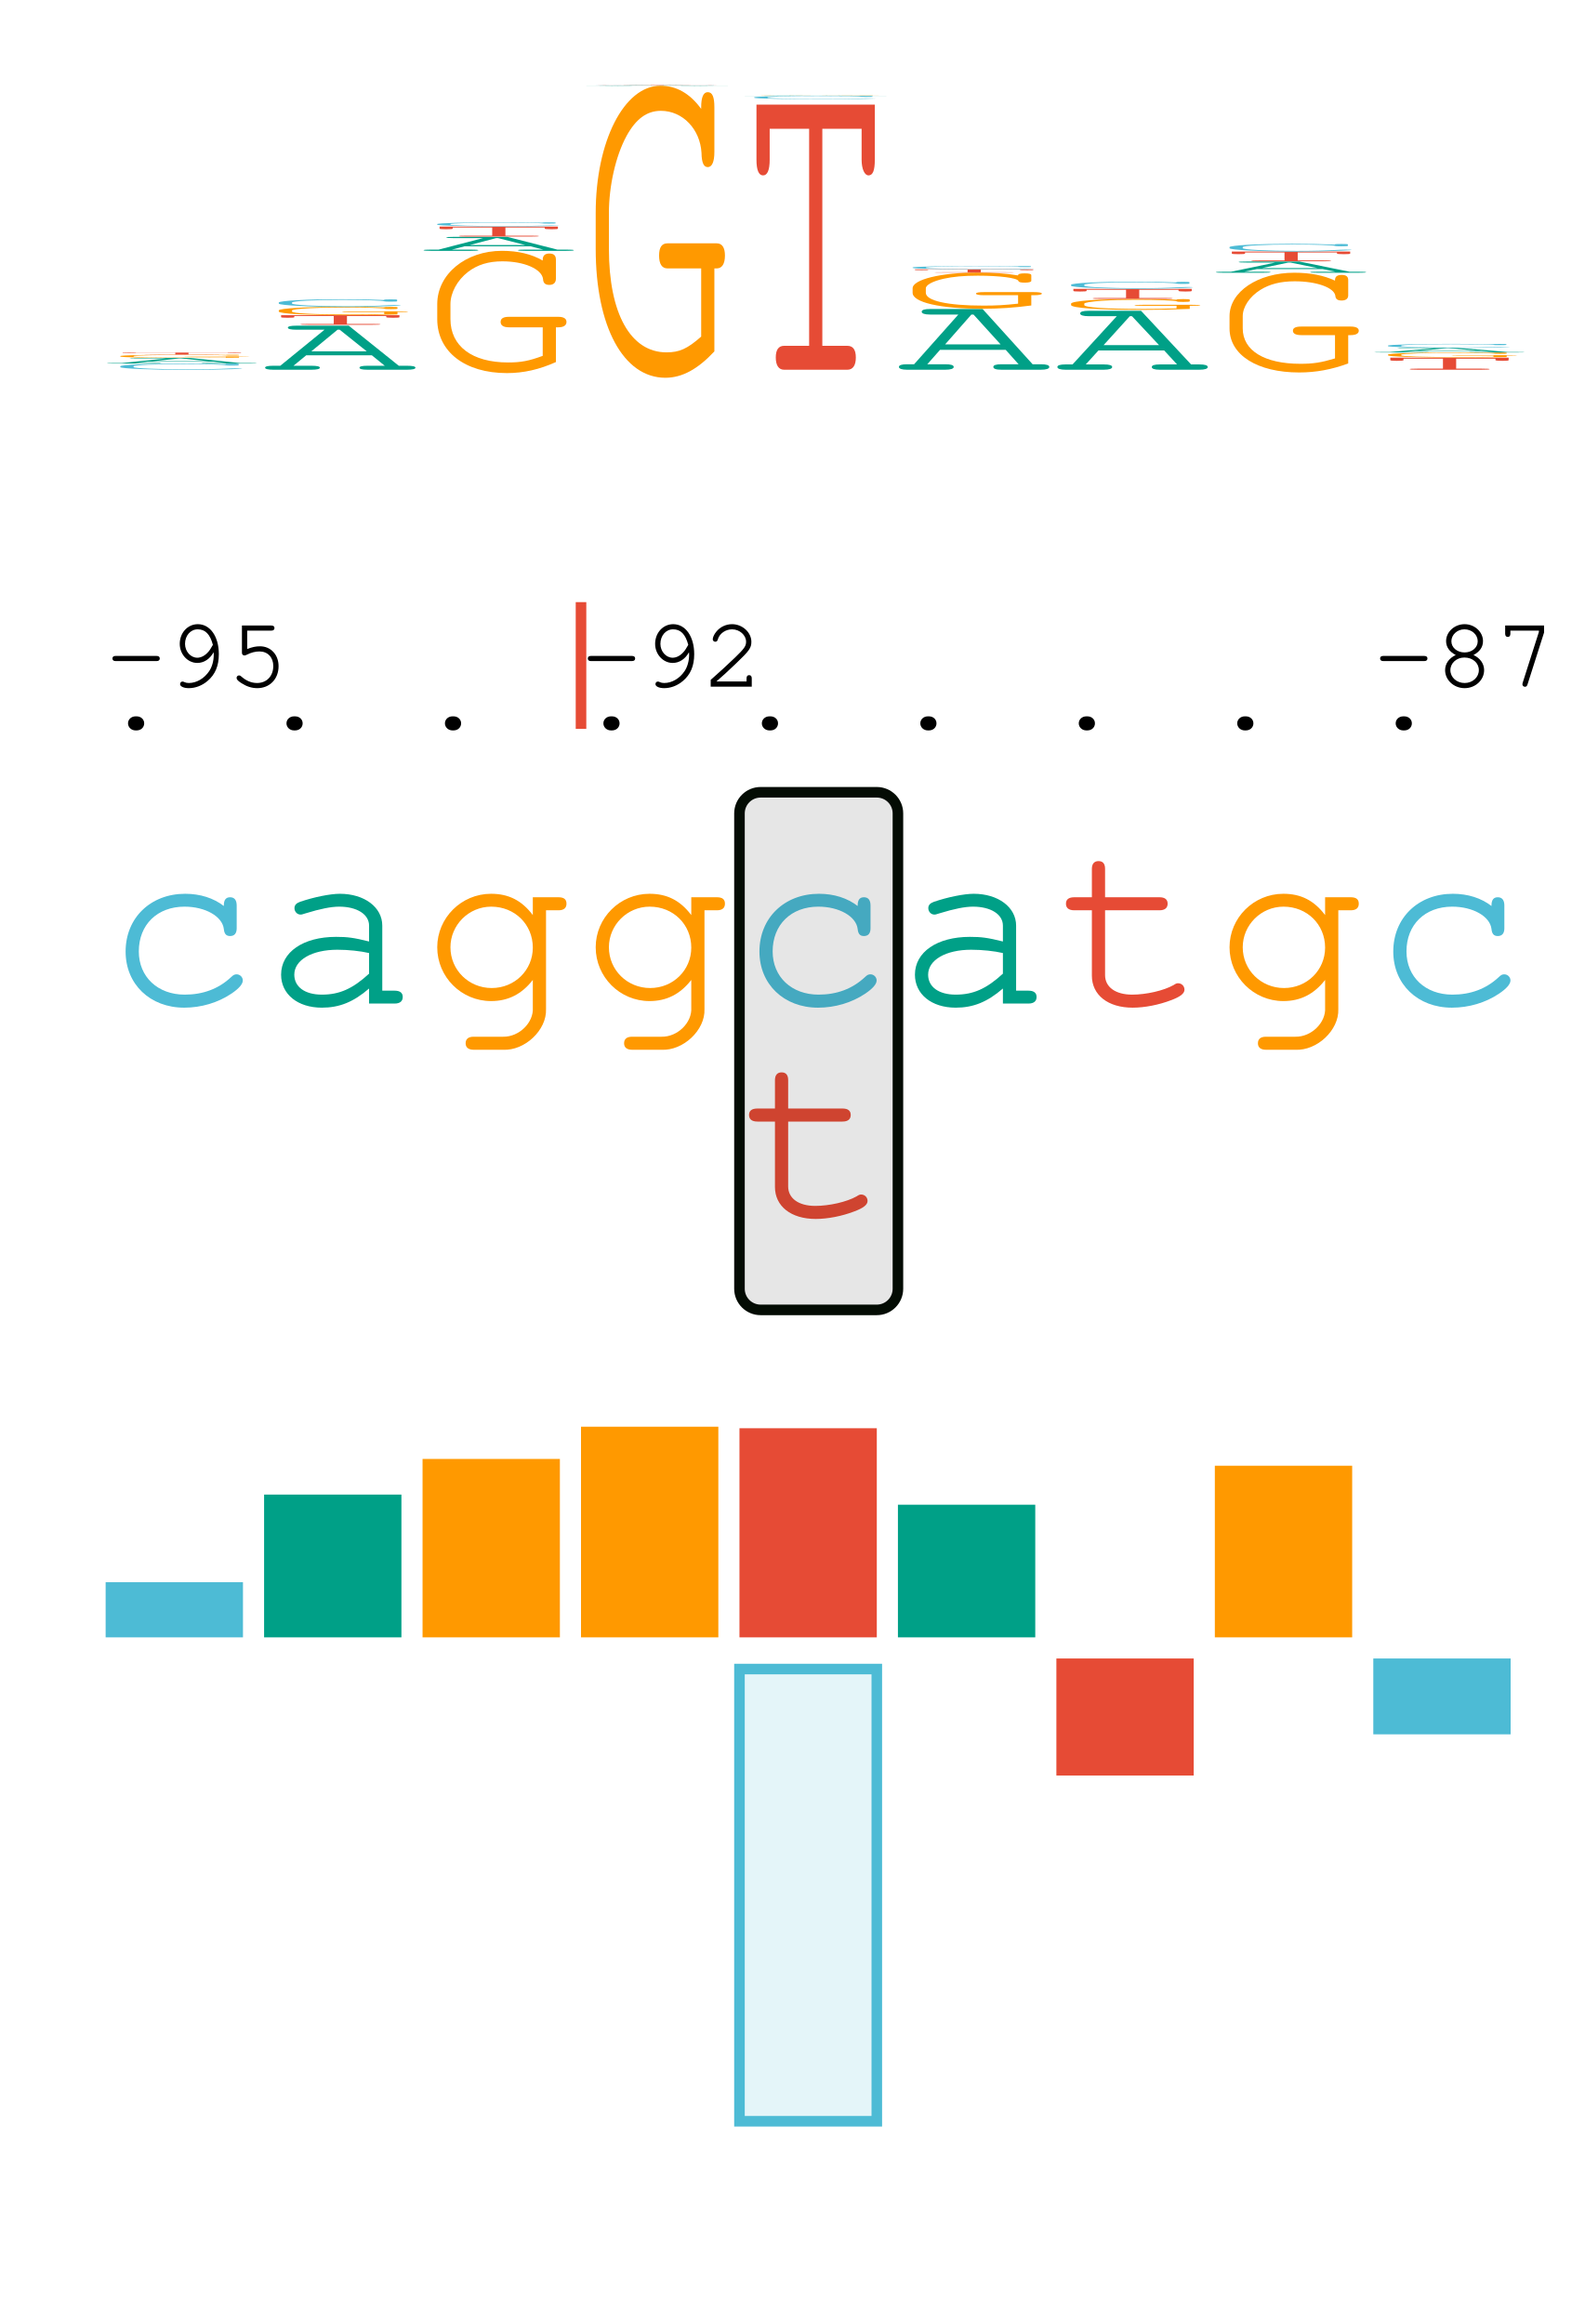
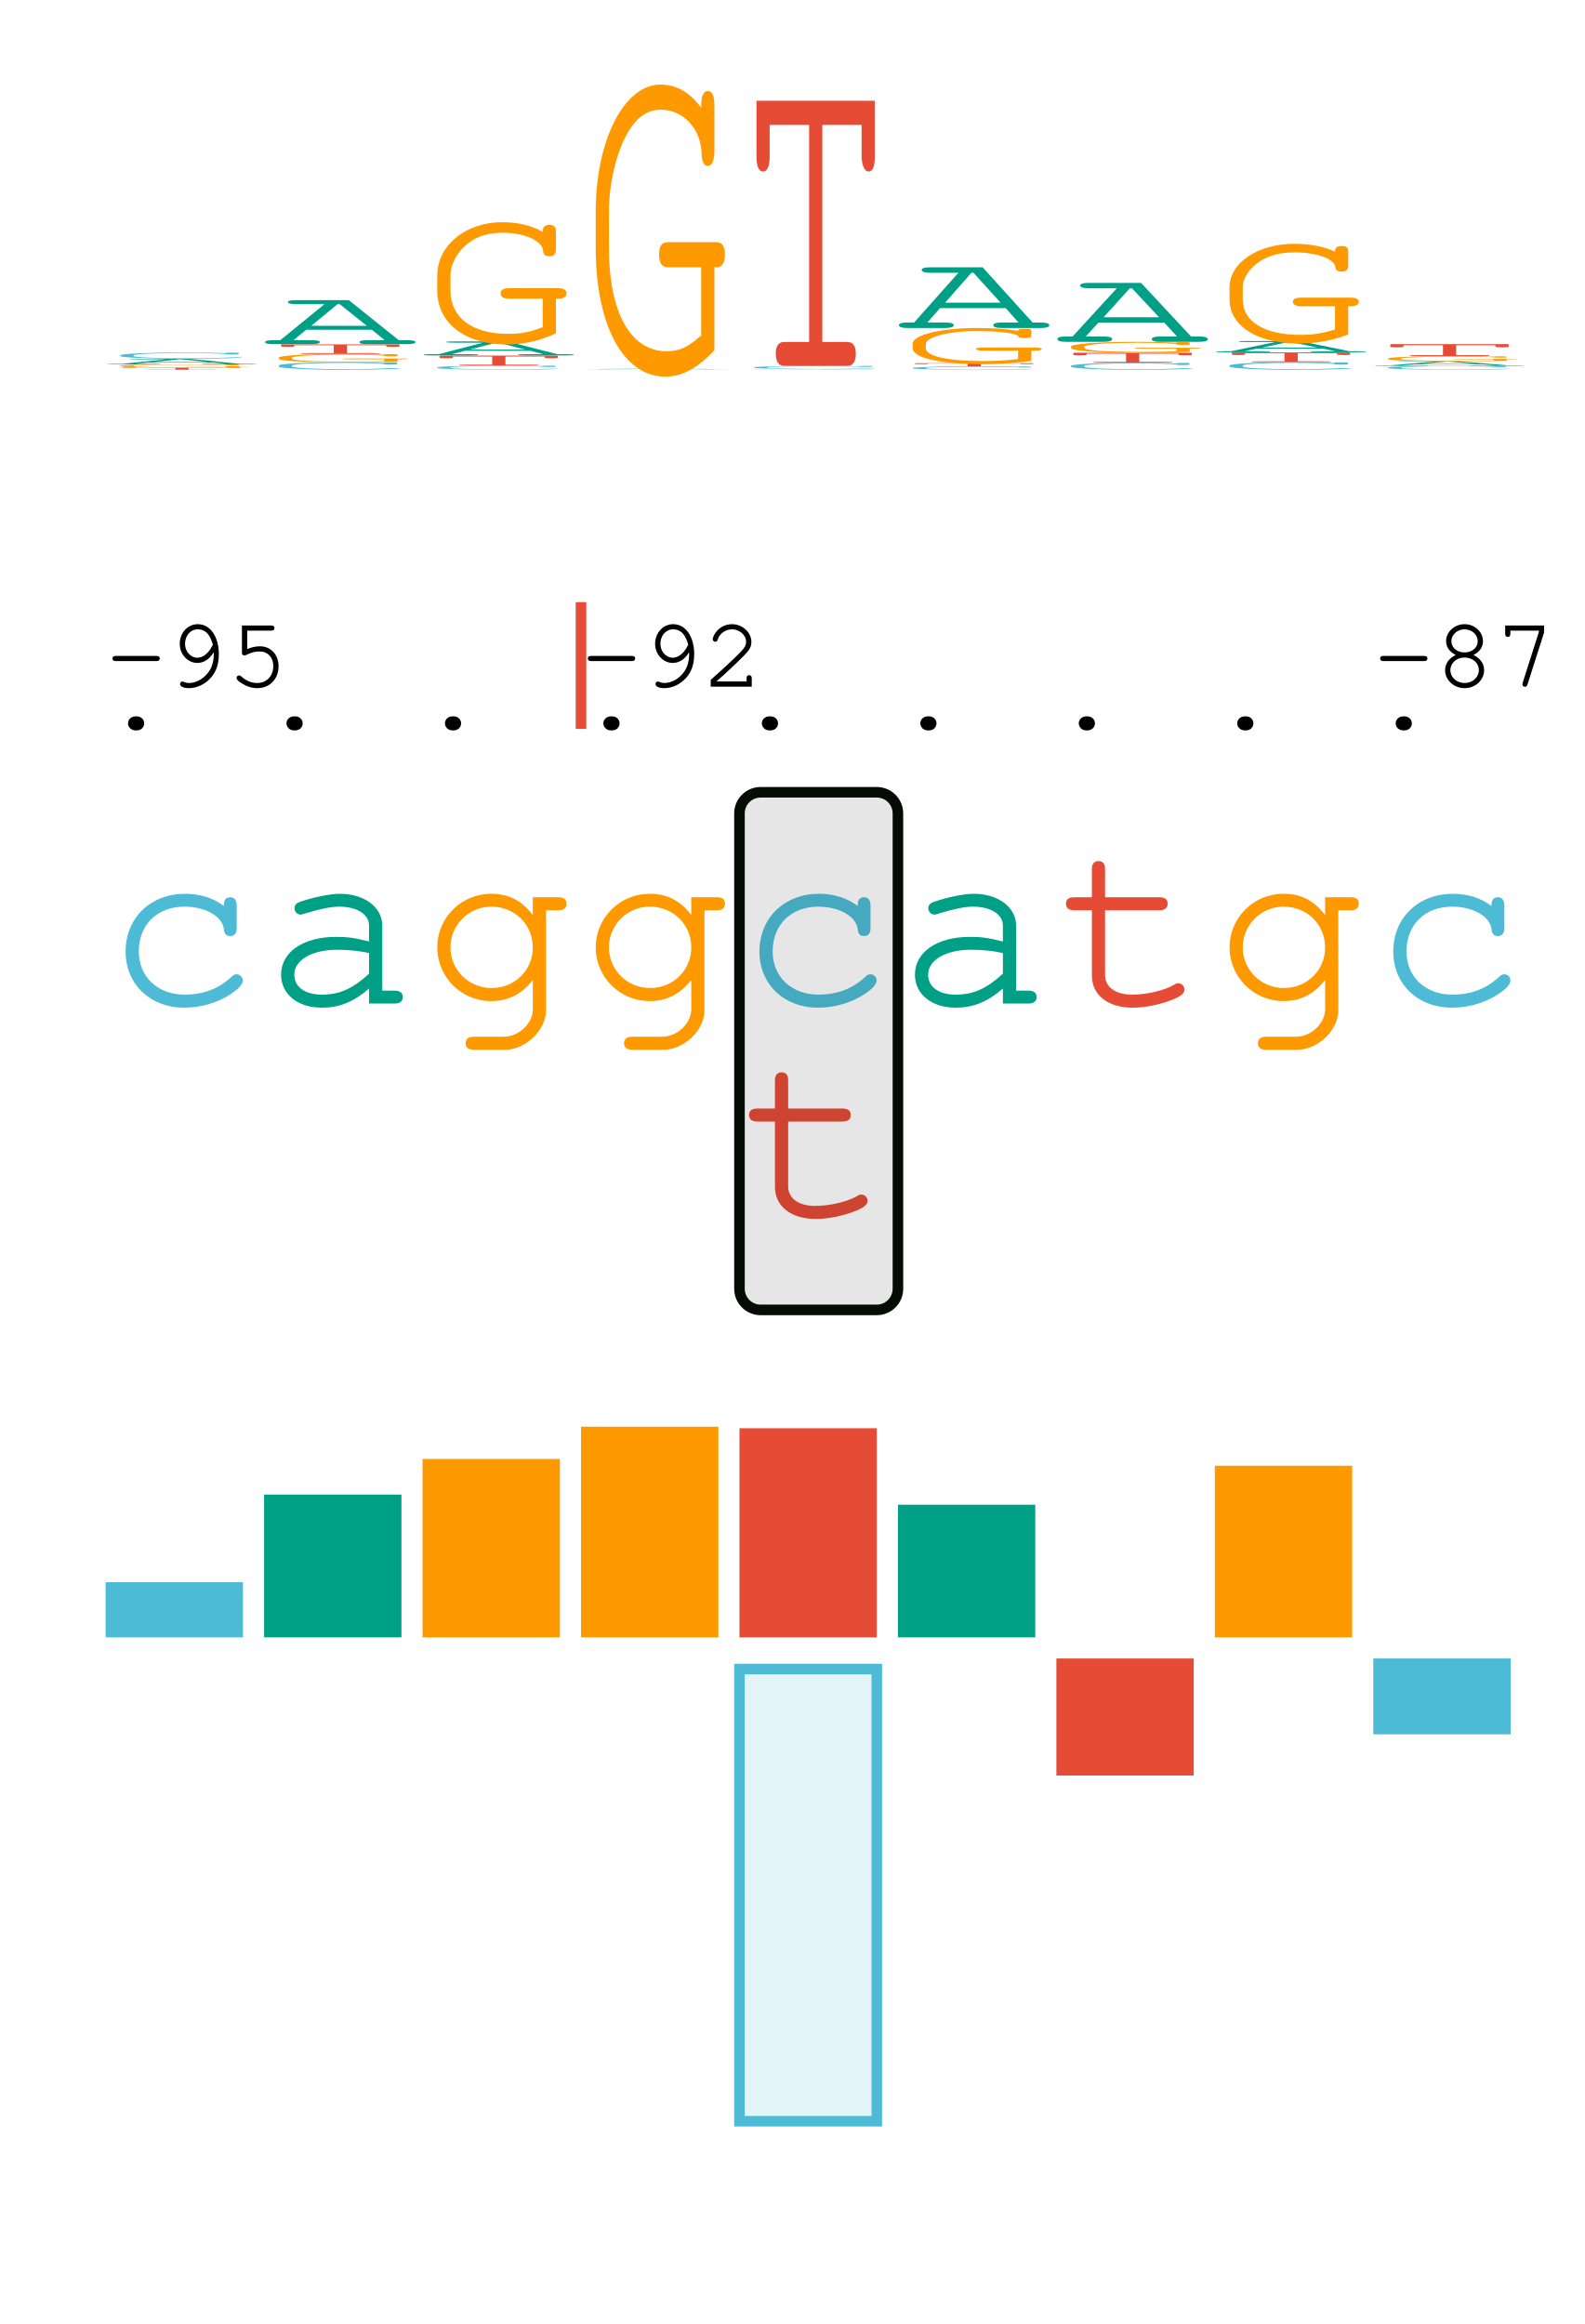
<svg xmlns="http://www.w3.org/2000/svg" width="150" height="220">
  <style>
        text { font: 24px courier, monospace; }
        text.t20 { font: 20px courier, monospace; }
        text.t14 { font: 14px courier, monospace; }
        text.t12 { font: 12px courier, monospace; }
    </style>
  <g>
-     <g transform="translate(10,35) scale(1,0.042389)">
+     <g transform="translate(10,35) scale(1,0.014523)">
+       <text x="0" y="0" fill="#e64b35">T</text>
+     </g>
+     <g transform="translate(10,34.79968) scale(1,0.021962)">
+       <text x="0" y="0" fill="#ff9900">G</text>
+     </g>
+     <g transform="translate(10,34.49675) scale(1,0.039201)">
+       <text x="0" y="0" fill="#00A087">A</text>
+     </g>
+     <g transform="translate(10,33.95604) scale(1,0.042389)">
      <text x="0" y="0" fill="#4dbbd5">C</text>
    </g>
-     <g transform="translate(10,34.41532) scale(1,0.039201)">
+     <g transform="translate(25,35) scale(1,0.05173)">
+       <text x="0" y="0" fill="#4dbbd5">C</text>
+     </g>
+     <g transform="translate(25,34.28648) scale(1,0.056565)">
+       <text x="0" y="0" fill="#ff9900">G</text>
+     </g>
+     <g transform="translate(25,33.50627) scale(1,0.067201)">
+       <text x="0" y="0" fill="#e64b35">T</text>
+     </g>
+     <g transform="translate(25,32.57936) scale(1,0.308449)">
      <text x="0" y="0" fill="#00A087">A</text>
    </g>
-     <g transform="translate(10,33.87461) scale(1,0.021962)">
+     <g transform="translate(40,35) scale(1,0.02834)">
+       <text x="0" y="0" fill="#4dbbd5">C</text>
+     </g>
+     <g transform="translate(40,34.6091) scale(1,0.069838)">
+       <text x="0" y="0" fill="#e64b35">T</text>
+     </g>
+     <g transform="translate(40,33.64583) scale(1,0.098177)">
+       <text x="0" y="0" fill="#00A087">A</text>
+     </g>
+     <g transform="translate(40,32.29166) scale(1,0.815783)">
      <text x="0" y="0" fill="#ff9900">G</text>
    </g>
-     <g transform="translate(10,33.57169) scale(1,0.014523)">
+     <g transform="translate(55,35) scale(1,0.001956)">
+       <text x="0" y="0" fill="#4dbbd5">C</text>
+     </g>
+     <g transform="translate(55,34.97301) scale(1,0.001956)">
      <text x="0" y="0" fill="#e64b35">T</text>
    </g>
-     <g transform="translate(25,35) scale(1,0.308449)">
+     <g transform="translate(55,34.94603) scale(1,0.003913)">
      <text x="0" y="0" fill="#00A087">A</text>
    </g>
-     <g transform="translate(25,30.74554) scale(1,0.067201)">
+     <g transform="translate(55,34.89206) scale(1,1.948552)">
+       <text x="0" y="0" fill="#ff9900">G</text>
+     </g>
+     <g transform="translate(70,35) scale(1,0.001883)">
+       <text x="0" y="0" fill="#00A087">A</text>
+     </g>
+     <g transform="translate(70,34.97402) scale(1,0.001883)">
+       <text x="0" y="0" fill="#ff9900">G</text>
+     </g>
+     <g transform="translate(70,34.94804) scale(1,0.022601)">
+       <text x="0" y="0" fill="#4dbbd5">C</text>
+     </g>
+     <g transform="translate(70,34.6363) scale(1,1.857075)">
      <text x="0" y="0" fill="#e64b35">T</text>
    </g>
-     <g transform="translate(25,29.81863) scale(1,0.056565)">
+     <g transform="translate(85,35) scale(1,0.022084)">
+       <text x="0" y="0" fill="#4dbbd5">C</text>
+     </g>
+     <g transform="translate(85,34.69539) scale(1,0.022797)">
+       <text x="0" y="0" fill="#e64b35">T</text>
+     </g>
+     <g transform="translate(85,34.38096) scale(1,0.241501)">
      <text x="0" y="0" fill="#ff9900">G</text>
    </g>
-     <g transform="translate(25,29.03842) scale(1,0.05173)">
+     <g transform="translate(85,31.04991) scale(1,0.425298)">
+       <text x="0" y="0" fill="#00A087">A</text>
+     </g>
+     <g transform="translate(100,35) scale(1,0.047735)">
      <text x="0" y="0" fill="#4dbbd5">C</text>
    </g>
-     <g transform="translate(40,35) scale(1,0.815783)">
+     <g transform="translate(100,34.34159) scale(1,0.070092)">
+       <text x="0" y="0" fill="#e64b35">T</text>
+     </g>
+     <g transform="translate(100,33.3748) scale(1,0.073717)">
      <text x="0" y="0" fill="#ff9900">G</text>
    </g>
-     <g transform="translate(40,23.74782) scale(1,0.098177)">
+     <g transform="translate(100,32.358) scale(1,0.412697)">
      <text x="0" y="0" fill="#00A087">A</text>
    </g>
-     <g transform="translate(40,22.39365) scale(1,0.069838)">
+     <g transform="translate(115,35) scale(1,0.051793)">
+       <text x="0" y="0" fill="#4dbbd5">C</text>
+     </g>
+     <g transform="translate(115,34.28562) scale(1,0.068194)">
      <text x="0" y="0" fill="#e64b35">T</text>
    </g>
-     <g transform="translate(40,21.43037) scale(1,0.02834)">
+     <g transform="translate(115,33.34501) scale(1,0.078552)">
+       <text x="0" y="0" fill="#00A087">A</text>
+     </g>
+     <g transform="translate(115,32.26153) scale(1,0.665538)">
+       <text x="0" y="0" fill="#ff9900">G</text>
+     </g>
+     <g transform="translate(130,35) scale(1,0.026966)">
      <text x="0" y="0" fill="#4dbbd5">C</text>
    </g>
-     <g transform="translate(55,35) scale(1,1.948552)">
+     <g transform="translate(130,34.62806) scale(1,0.031756)">
+       <text x="0" y="0" fill="#00A087">A</text>
+     </g>
+     <g transform="translate(130,34.19004) scale(1,0.033885)">
      <text x="0" y="0" fill="#ff9900">G</text>
    </g>
-     <g transform="translate(55,8.123419) scale(1,0.003913)">
-       <text x="0" y="0" fill="#00A087">A</text>
-     </g>
-     <g transform="translate(55,8.06945) scale(1,0.001956)">
-       <text x="0" y="0" fill="#4dbbd5">C</text>
-     </g>
-     <g transform="translate(55,8.042465) scale(1,0.001956)">
+     <g transform="translate(130,33.72267) scale(1,0.084801)">
      <text x="0" y="0" fill="#e64b35">T</text>
-     </g>
-     <g transform="translate(70,35) scale(1,1.857075)">
-       <text x="0" y="0" fill="#e64b35">T</text>
-     </g>
-     <g transform="translate(70,9.385177) scale(1,0.022601)">
-       <text x="0" y="0" fill="#4dbbd5">C</text>
-     </g>
-     <g transform="translate(70,9.073434) scale(1,0.001883)">
-       <text x="0" y="0" fill="#00A087">A</text>
-     </g>
-     <g transform="translate(70,9.047456) scale(1,0.001883)">
-       <text x="0" y="0" fill="#ff9900">G</text>
-     </g>
-     <g transform="translate(85,35) scale(1,0.425298)">
-       <text x="0" y="0" fill="#00A087">A</text>
-     </g>
-     <g transform="translate(85,29.13382) scale(1,0.241501)">
-       <text x="0" y="0" fill="#ff9900">G</text>
-     </g>
-     <g transform="translate(85,25.80277) scale(1,0.022797)">
-       <text x="0" y="0" fill="#e64b35">T</text>
-     </g>
-     <g transform="translate(85,25.48834) scale(1,0.022084)">
-       <text x="0" y="0" fill="#4dbbd5">C</text>
-     </g>
-     <g transform="translate(100,35) scale(1,0.412697)">
-       <text x="0" y="0" fill="#00A087">A</text>
-     </g>
-     <g transform="translate(100,29.30763) scale(1,0.073717)">
-       <text x="0" y="0" fill="#ff9900">G</text>
-     </g>
-     <g transform="translate(100,28.29083) scale(1,0.070092)">
-       <text x="0" y="0" fill="#e64b35">T</text>
-     </g>
-     <g transform="translate(100,27.32405) scale(1,0.047735)">
-       <text x="0" y="0" fill="#4dbbd5">C</text>
-     </g>
-     <g transform="translate(115,35) scale(1,0.665538)">
-       <text x="0" y="0" fill="#ff9900">G</text>
-     </g>
-     <g transform="translate(115,25.82017) scale(1,0.078552)">
-       <text x="0" y="0" fill="#00A087">A</text>
-     </g>
-     <g transform="translate(115,24.73668) scale(1,0.068194)">
-       <text x="0" y="0" fill="#e64b35">T</text>
-     </g>
-     <g transform="translate(115,23.79608) scale(1,0.051793)">
-       <text x="0" y="0" fill="#4dbbd5">C</text>
-     </g>
-     <g transform="translate(130,35) scale(1,0.084801)">
-       <text x="0" y="0" fill="#e64b35">T</text>
-     </g>
-     <g transform="translate(130,33.83034) scale(1,0.033885)">
-       <text x="0" y="0" fill="#ff9900">G</text>
-     </g>
-     <g transform="translate(130,33.36296) scale(1,0.031756)">
-       <text x="0" y="0" fill="#00A087">A</text>
-     </g>
-     <g transform="translate(130,32.92495) scale(1,0.026966)">
-       <text x="0" y="0" fill="#4dbbd5">C</text>
    </g>
    <g transform="translate(10,65) scale(0.4,0.4) ">
      <text x="0" y="0" fill="black">-95</text>
    </g>
    <g transform="translate(10,69) scale(0.4,0.4) ">
      <text x="0" y="0" fill="black">.</text>
    </g>
    <g transform="translate(25,69) scale(0.4,0.4) ">
      <text x="0" y="0" fill="black">.</text>
    </g>
    <g transform="translate(40,69) scale(0.4,0.4) ">
      <text x="0" y="0" fill="black">.</text>
    </g>
    <g transform="translate(55,65) scale(0.4,0.4) ">
      <text x="0" y="0" fill="black">-92</text>
    </g>
    <g transform="translate(55,69) scale(0.4,0.4) ">
      <text x="0" y="0" fill="black">.</text>
    </g>
    <g transform="translate(70,69) scale(0.4,0.4) ">
      <text x="0" y="0" fill="black">.</text>
    </g>
    <g transform="translate(85,69) scale(0.4,0.4) ">
      <text x="0" y="0" fill="black">.</text>
    </g>
    <g transform="translate(100,69) scale(0.4,0.4) ">
      <text x="0" y="0" fill="black">.</text>
    </g>
    <g transform="translate(115,69) scale(0.4,0.4) ">
      <text x="0" y="0" fill="black">.</text>
    </g>
    <g transform="translate(130,65) scale(0.4,0.4) ">
      <text x="0" y="0" fill="black">-87</text>
    </g>
    <g transform="translate(130,69) scale(0.4,0.4) ">
      <text x="0" y="0" fill="black">.</text>
    </g>
    <line x1="55" y1="57" x2="55" y2="69" stroke="#e64b35" />
    <text x="10" y="95" fill="#4dbbd5">c</text>
    <text x="25" y="95" fill="#00A087">a</text>
    <text x="40" y="95" fill="#ff9900">g</text>
    <text x="55" y="95" fill="#ff9900">g</text>
    <text x="70" y="95" fill="#4dbbd5">c</text>
    <text x="85" y="95" fill="#00A087">a</text>
    <text x="100" y="95" fill="#e64b35">t</text>
    <text x="115" y="95" fill="#ff9900">g</text>
    <text x="130" y="95" fill="#4dbbd5">c</text>
    <text x="70" y="115" fill="#e64b35">t</text>
    <rect x="70" y="75" width="15" height="49" rx="2" fill-opacity="0.1" style="stroke-width:1; stroke:rgb(4, 12, 4);" />
    <rect x="10" y="149.779" width="13" height="5.221" style="fill:#4dbbd5" />
    <rect x="25" y="141.484" width="13" height="13.516" style="fill:#00A087" />
    <rect x="40" y="138.111" width="13" height="16.889" style="fill:#ff9900" />
    <rect x="55" y="135.058" width="13" height="19.942" style="fill:#ff9900" />
    <rect x="70" y="158" width="13" height="42.808" style="stroke:#4dbbd5;stroke-width:1;fill:#4dbbd5;fill-opacity:0.15" />
    <rect x="70" y="135.203" width="13" height="19.797" style="fill:#e64b35" />
    <rect x="85" y="142.442" width="13" height="12.558" style="fill:#00A087" />
    <rect x="100" y="157" width="13" height="11.078" style="fill:#e64b35" />
    <rect x="115" y="138.752" width="13" height="16.248" style="fill:#ff9900" />
    <rect x="130" y="157" width="13" height="7.179" style="fill:#4dbbd5" />
  </g>
</svg>
